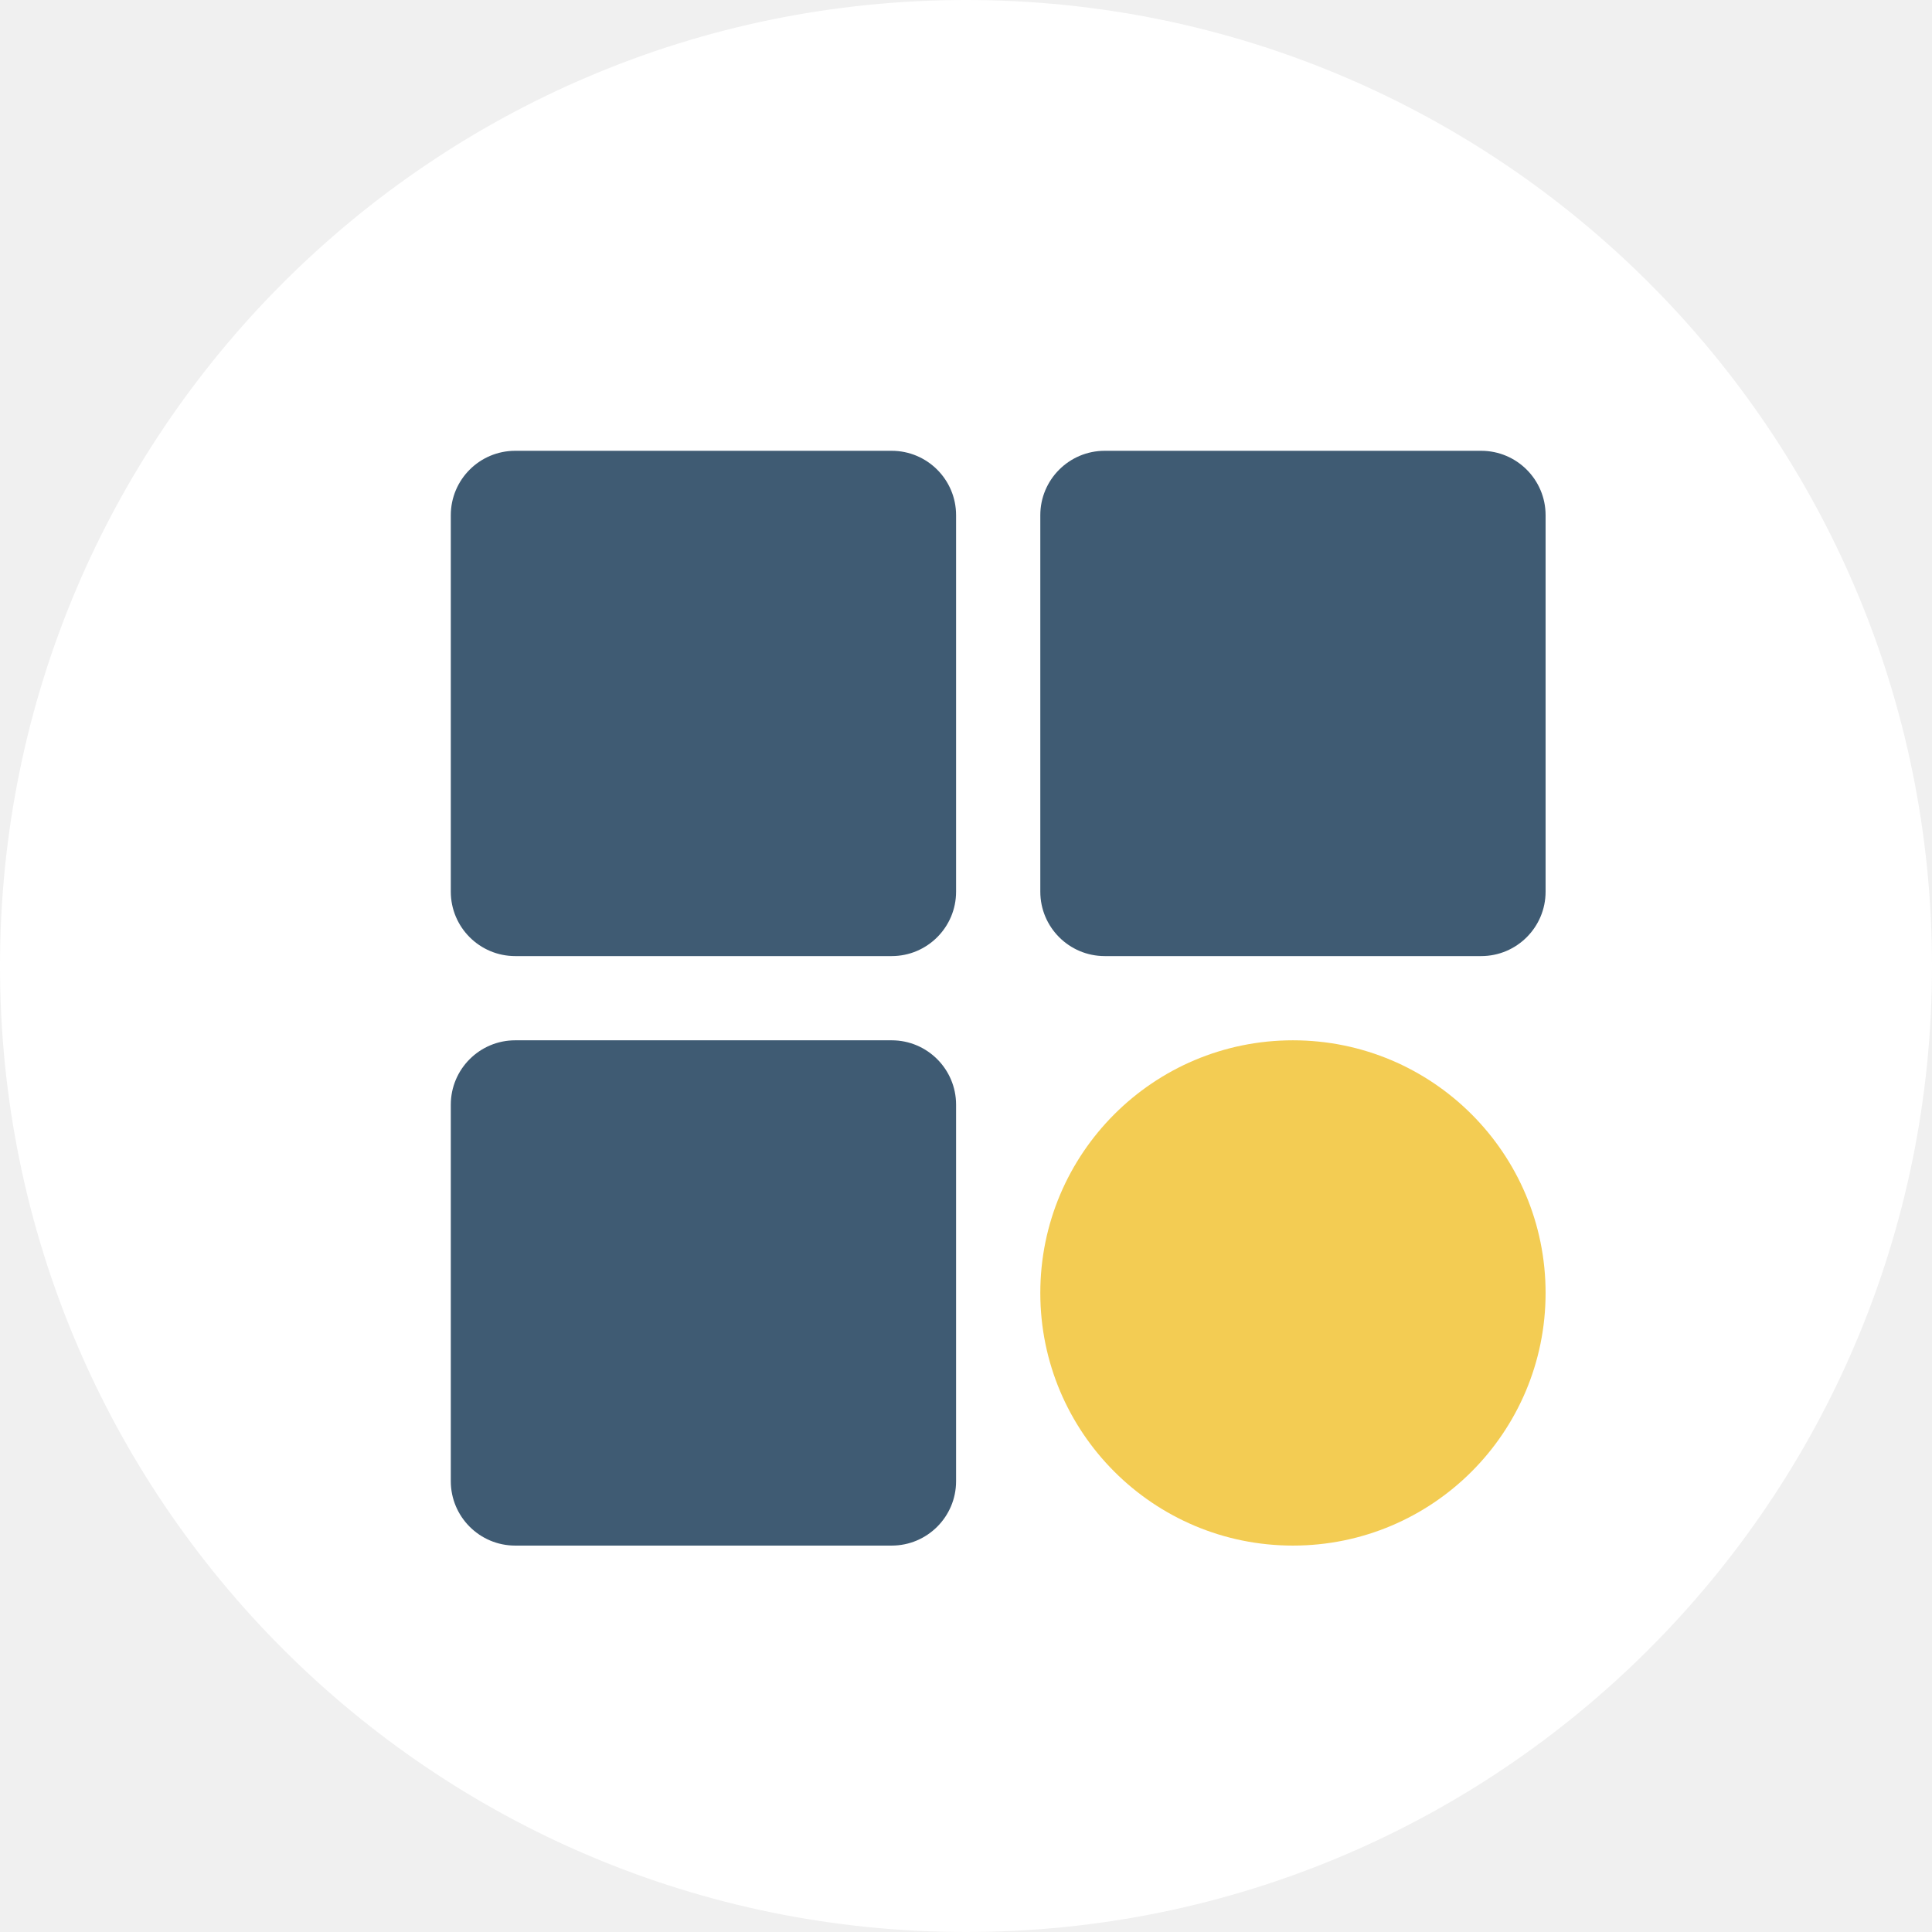
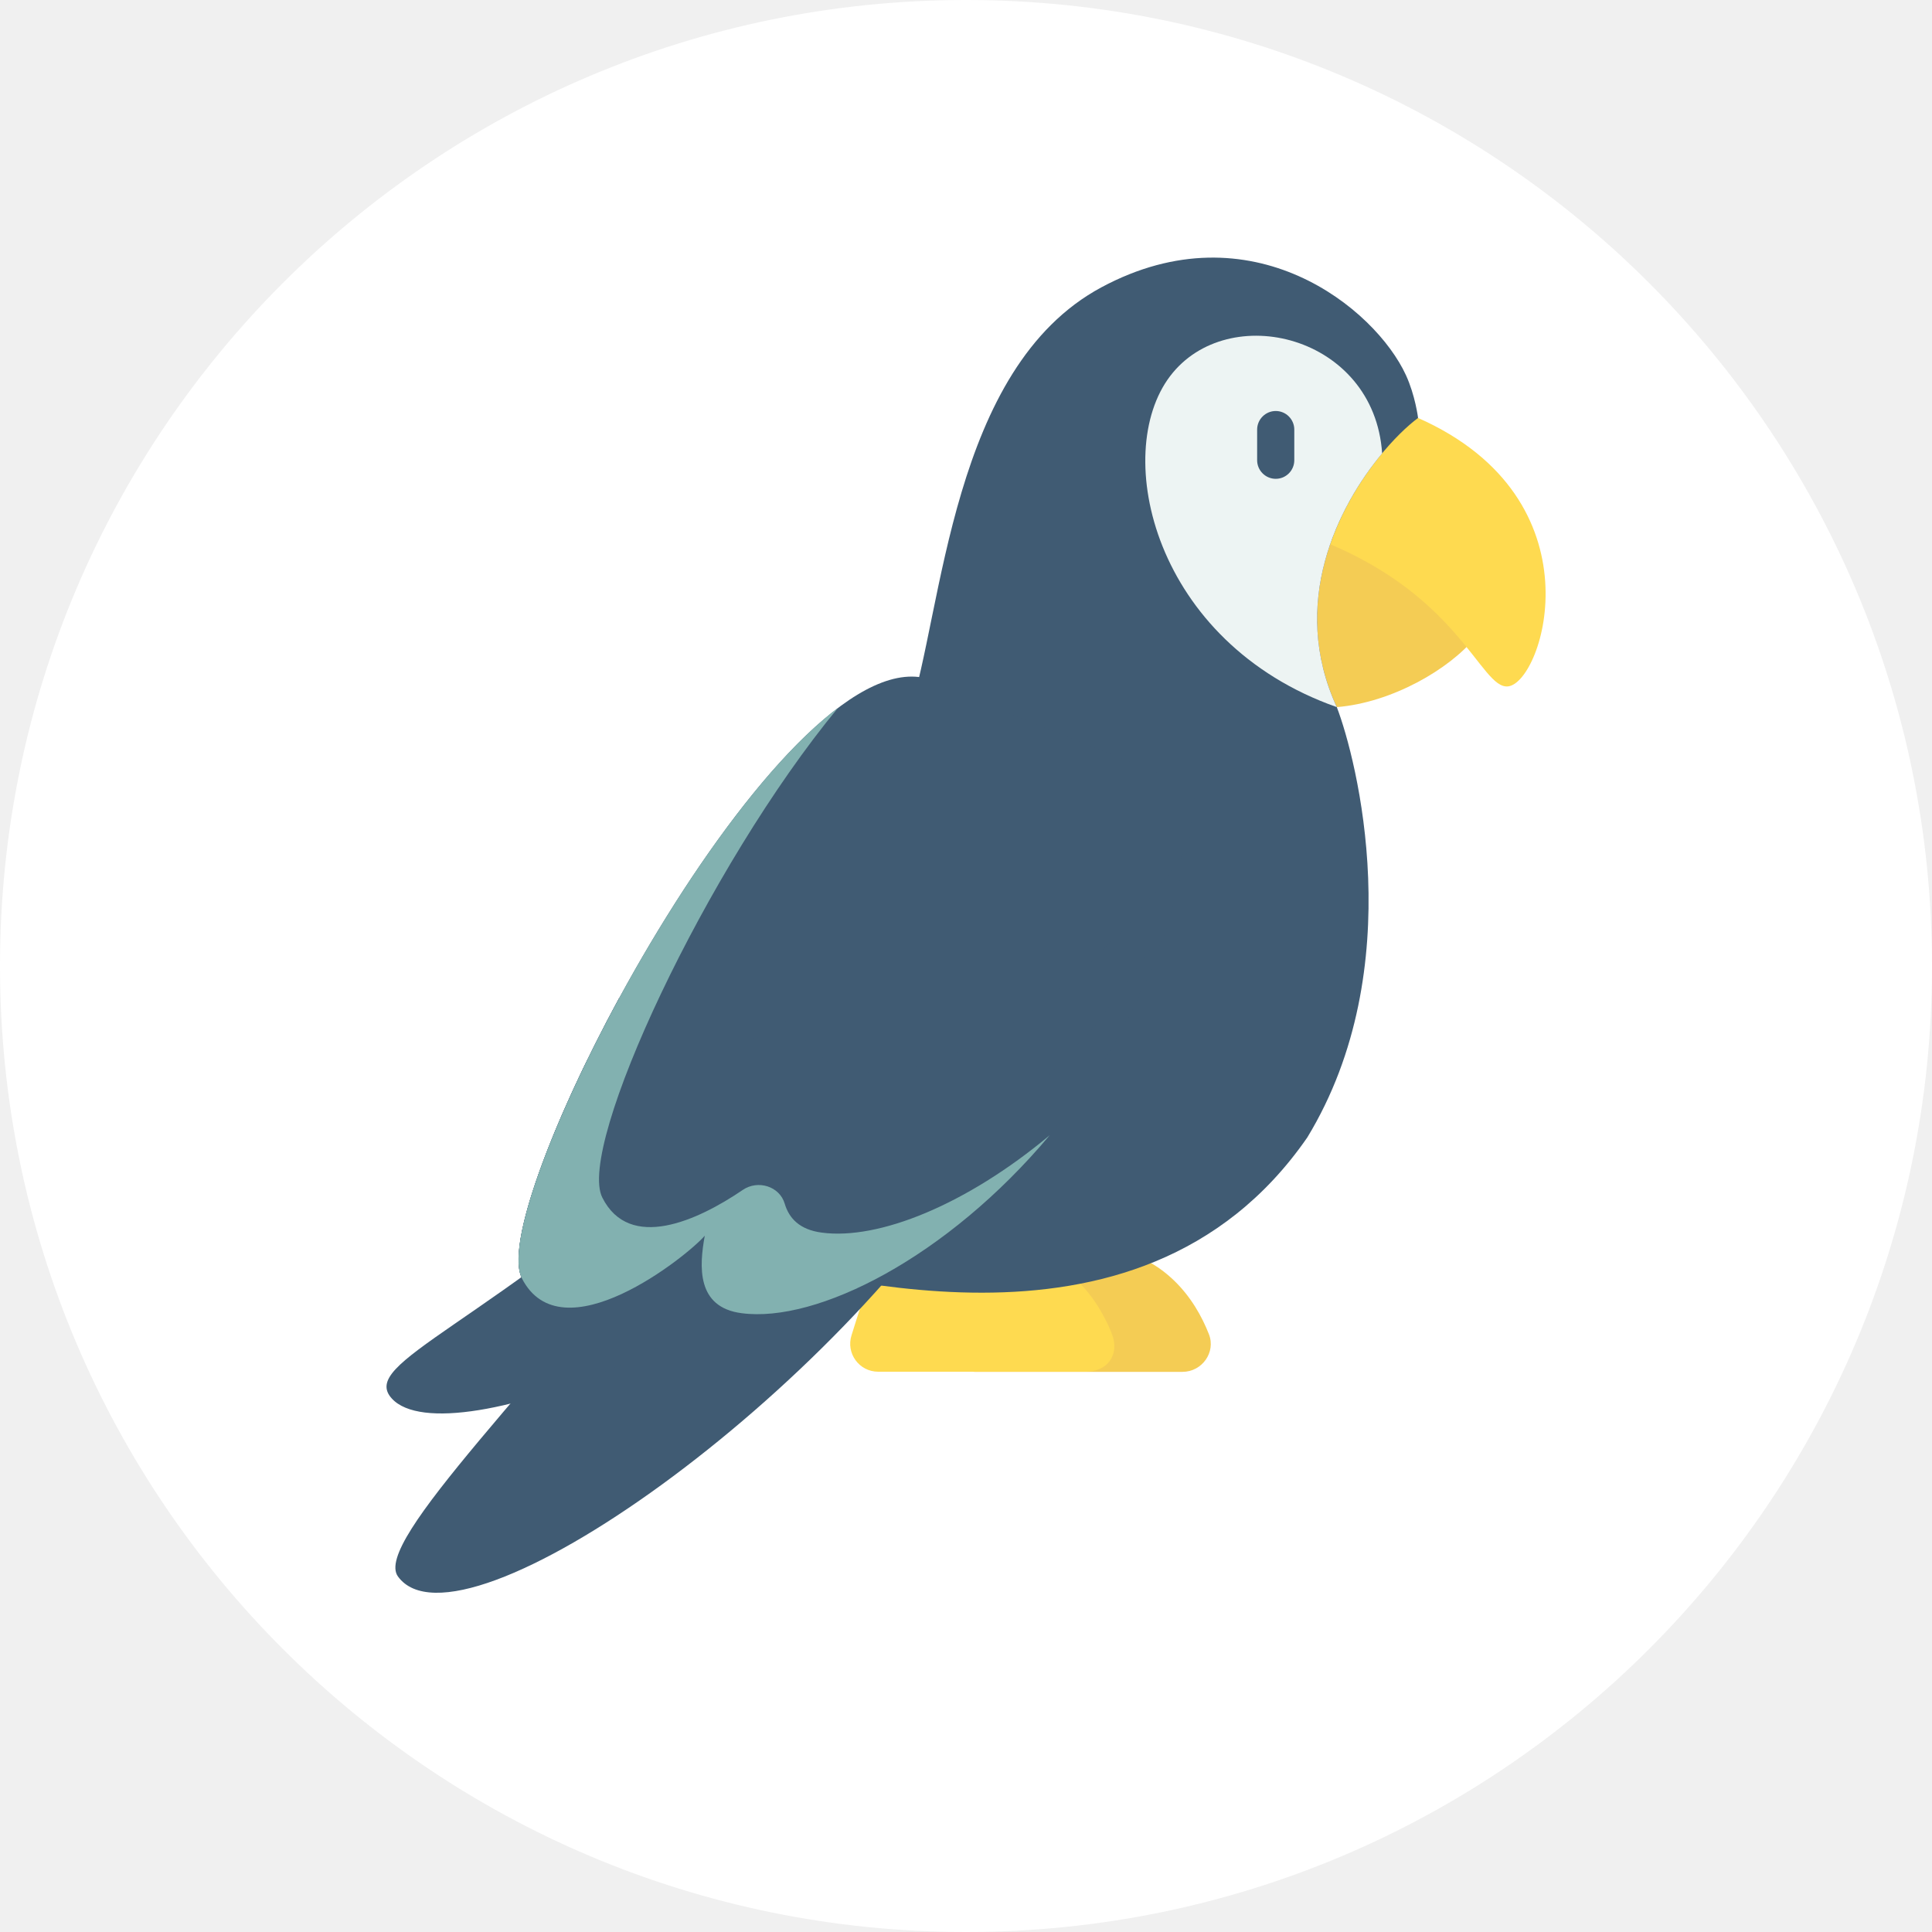
- <svg xmlns="http://www.w3.org/2000/svg" version="1.1" width="30px" height="30px" viewBox="0 0 30.0 30.0">
+ <svg xmlns="http://www.w3.org/2000/svg" xmlns:xlink="http://www.w3.org/1999/xlink" width="30px" height="30px" viewBox="0 0 30 30" version="1.1">
  <defs>
-     <clipPath id="i0">
-       <path d="M2655,0 L2655,1581 L0,1581 L0,0 L2655,0 Z" />
-     </clipPath>
-     <clipPath id="i1">
-       <path d="M15,0 C23.284,0 30,6.716 30,15 C30,23.284 23.284,30 15,30 C6.716,30 0,23.284 0,15 C0,6.716 6.716,0 15,0 Z" />
-     </clipPath>
-     <clipPath id="i2">
-       <path d="M6.846,0 C7.398,-2.12475365e-16 7.846,0.448 7.846,1 L7.846,6.846 C7.846,7.398 7.398,7.846 6.846,7.846 L1,7.846 C0.448,7.846 6.76353751e-17,7.398 0,6.846 L0,1 C-1.78657678e-16,0.448 0.448,1.01453063e-16 1,0 L6.846,0 Z" />
-     </clipPath>
-     <clipPath id="i3">
-       <path d="M6.846,0 C7.398,-1.01453063e-16 7.846,0.448 7.846,1 L7.846,6.846 C7.846,7.398 7.398,7.846 6.846,7.846 L1,7.846 C0.448,7.846 6.76353751e-17,7.398 0,6.846 L0,1 C-6.76353751e-17,0.448 0.448,1.01453063e-16 1,0 L6.846,0 Z" />
-     </clipPath>
-     <clipPath id="i4">
-       <path d="M6.846,0 C7.398,-5.91980459e-16 7.846,0.448 7.846,1 L7.846,6.846 C7.846,7.398 7.398,7.846 6.846,7.846 L1,7.846 C0.448,7.846 6.76353751e-17,7.398 0,6.846 L0,1 C-6.76353751e-17,0.448 0.448,1.01453063e-16 1,0 L6.846,0 Z" />
-     </clipPath>
-     <clipPath id="i5">
-       <path d="M3.923,0 C6.09,0 7.846,1.756 7.846,3.923 C7.846,6.09 6.09,7.846 3.923,7.846 C1.756,7.846 0,6.09 0,3.923 C0,1.756 1.756,0 3.923,0 Z" />
-     </clipPath>
+     <circle id="path-1" cx="15" cy="15" r="15" />
  </defs>
-   <g transform="translate(-1282.0 -1110.0)">
-     <g clip-path="url(#i0)">
-       <g transform="translate(1282.0 1110.0)">
-         <g clip-path="url(#i1)">
-           <polygon points="0,0 30,0 30,30 0,30 0,0" stroke="none" fill="#FFFFFF" />
-           <g transform="translate(7.0 7)">
-             <g clip-path="url(#i2)">
-               <polygon points="0,0 7.846,0 7.846,7.846 0,7.846 0,0" stroke="none" fill="#3F5B73" />
-             </g>
-             <g transform="translate(9.153846 0.0)">
-               <g clip-path="url(#i3)">
-                 <polygon points="0,0 7.846,0 7.846,7.846 0,7.846 0,0" stroke="none" fill="#3F5B73" />
-               </g>
-             </g>
-             <g transform="translate(0.0 9.153846)">
-               <g clip-path="url(#i4)">
-                 <polygon points="0,0 7.846,0 7.846,7.846 0,7.846 0,0" stroke="none" fill="#3F5B73" />
-               </g>
-             </g>
-             <g transform="translate(9.153846 9.153846)">
-               <g clip-path="url(#i5)">
-                 <polygon points="0,0 7.846,0 7.846,7.846 0,7.846 0,0" stroke="none" fill="#F3CC53" />
-               </g>
-             </g>
-           </g>
+   <g id="Icons" stroke="none" stroke-width="1" fill="none" fill-rule="evenodd">
+     <g transform="translate(-293, -828)" id="Berufsschule">
+       <g transform="translate(293, 828)">
+         <g id="icon_gesamtschule-copy">
+           <mask id="mask-2" fill="white">
+             <use xlink:href="#path-1" />
+           </mask>
+           <use id="Oval" fill="#FFFFFF" xlink:href="#path-1" />
+         </g>
+         <g id="parrot" transform="translate(6.001767, 4)" fill-rule="nonzero">
+           <path d="M10.492,15.46 C10.601,15.425 11.467,15.168 12.209,15.865 C12.489,16.128 12.663,16.444 12.77,16.717 C12.881,16.998 12.663,17.302 12.36,17.302 L9.133,17.302 C8.837,17.302 8.627,17.014 8.718,16.732 L8.986,15.902 C9.488,15.755 9.99,15.607 10.492,15.46 Z" id="Path" fill="#F4CC54" />
+           <path d="M10.857,17.3 L7.635,17.3 C7.339,17.3 7.13,17.013 7.222,16.73 L7.3,16.482 L7.487,15.904 C7.991,15.756 8.491,15.608 8.991,15.461 C9.1,15.426 9.965,15.169 10.704,15.865 C10.891,16.043 11.031,16.239 11.131,16.43 C11.187,16.53 11.231,16.626 11.265,16.717 C11.387,17.035 11.196,17.3 10.857,17.3 L10.857,17.3 Z" id="Path" fill="#FEDA50" />
+           <path d="M5.113,13.961 C2.312,17.532 -0.214,19.941 0.178,20.48 C1.151,21.815 7.06,17.607 9.383,13.683 C8.212,13.796 6.284,13.847 5.113,13.961 Z" id="Path" fill="#405B73" />
+           <path d="M5.128,13.391 C1.523,16.634 -0.441,17.148 0.084,17.718 C0.943,18.65 6.152,16.652 8.787,13.528 C7.953,13.497 7.119,13.466 6.284,13.434 C5.899,13.42 5.514,13.405 5.128,13.391 Z" id="Path" fill="#405B73" />
+           <path d="M16.909,5.895 C16.507,6.391 15.61,6.911 14.756,6.98 C13.529,6.56 12.476,5.565 12.665,4.751 C12.836,4.019 13.642,3.677 13.857,3.597 C14.578,3.328 15.582,3.413 16.184,4.117 C16.717,4.741 16.927,5.731 16.909,5.895 Z" id="Path" fill="#F4CC54" />
+           <path d="M17.417,6.658 C16.98,6.71 16.663,5.158 14.305,4.316 C14.109,4.246 15.154,2.55 16.018,2.49 C18.869,3.753 17.963,6.593 17.417,6.658 L17.417,6.658 Z" id="Path" fill="#FEDA50" />
+           <path d="M11.1,0.462 C13.431,-0.791 15.354,0.791 15.829,1.824 C15.975,2.141 16.018,2.49 16.018,2.49 C15.362,2.975 13.791,4.887 14.756,6.98 C15.064,7.781 15.899,11.028 14.298,13.662 C11.644,17.502 6.496,15.619 5.268,15.558 C8.414,11.385 6.672,11.447 8.112,7.094 C8.645,5.481 8.761,1.719 11.1,0.462 Z" id="Path" fill="#405B73" />
+           <path d="M14.756,6.98 C14.014,5.371 14.771,3.867 15.46,3.04 C15.337,1.203 13.069,0.655 12.168,1.84 C11.253,3.043 11.908,5.977 14.756,6.98 Z" id="Path" fill="#EDF4F3" />
+           <path d="M13.808,3.435 C13.649,3.435 13.519,3.306 13.519,3.146 L13.519,2.671 C13.519,2.512 13.649,2.382 13.808,2.382 C13.967,2.382 14.096,2.512 14.096,2.671 L14.096,3.146 C14.096,3.306 13.967,3.435 13.808,3.435 Z" id="Path" fill="#405B73" />
+           <path d="M8.269,6.513 C5.948,6.231 1.525,14.704 2.101,15.845 C2.717,17.065 4.669,15.503 4.94,15.189 C4.856,15.665 4.81,16.298 5.511,16.391 C7.537,16.66 12.098,13.416 12.568,8.232" id="Path" fill="#405B73" />
+           <path d="M2.103,15.844 C2.717,17.065 4.669,15.504 4.939,15.187 C4.856,15.665 4.81,16.298 5.51,16.392 C7.411,16.646 11.537,13.807 12.433,9.18 C10.79,11.605 8.41,12.963 7.119,12.585 C6.545,12.417 6.366,12.05 6.448,11.577 C6.014,12.325 3.657,12.875 3.613,11.495 C2.553,13.451 1.849,15.348 2.103,15.844 Z" id="Path" fill="#405B73" />
+           <path d="M2.103,15.844 C2.717,17.065 4.669,15.504 4.939,15.187 C4.856,15.665 4.81,16.298 5.51,16.392 C7.27,16.627 10.942,14.206 12.186,10.169 C10.579,13.083 8.083,14.695 6.613,14.499 C5.913,14.405 5.643,13.822 5.725,13.345 C5.203,13.914 2.685,14.784 3.128,12.438 C2.349,14.03 1.892,15.43 2.103,15.844 Z" id="Path" fill="#405B73" />
+           <path d="M10.298,13.628 C8.707,15.524 6.685,16.548 5.513,16.391 C4.811,16.3 4.855,15.663 4.942,15.188 C4.672,15.502 2.719,17.067 2.1,15.846 C1.616,14.888 4.654,8.769 7.012,6.99 C4.968,9.466 2.95,13.802 3.351,14.596 C3.773,15.434 4.826,14.958 5.532,14.477 C5.766,14.317 6.103,14.419 6.183,14.69 C6.25,14.917 6.414,15.095 6.759,15.14 C7.64,15.258 9.004,14.709 10.298,13.628 L10.298,13.628 Z" id="Path" fill="#82B1B0" />
        </g>
      </g>
    </g>
  </g>
</svg>
